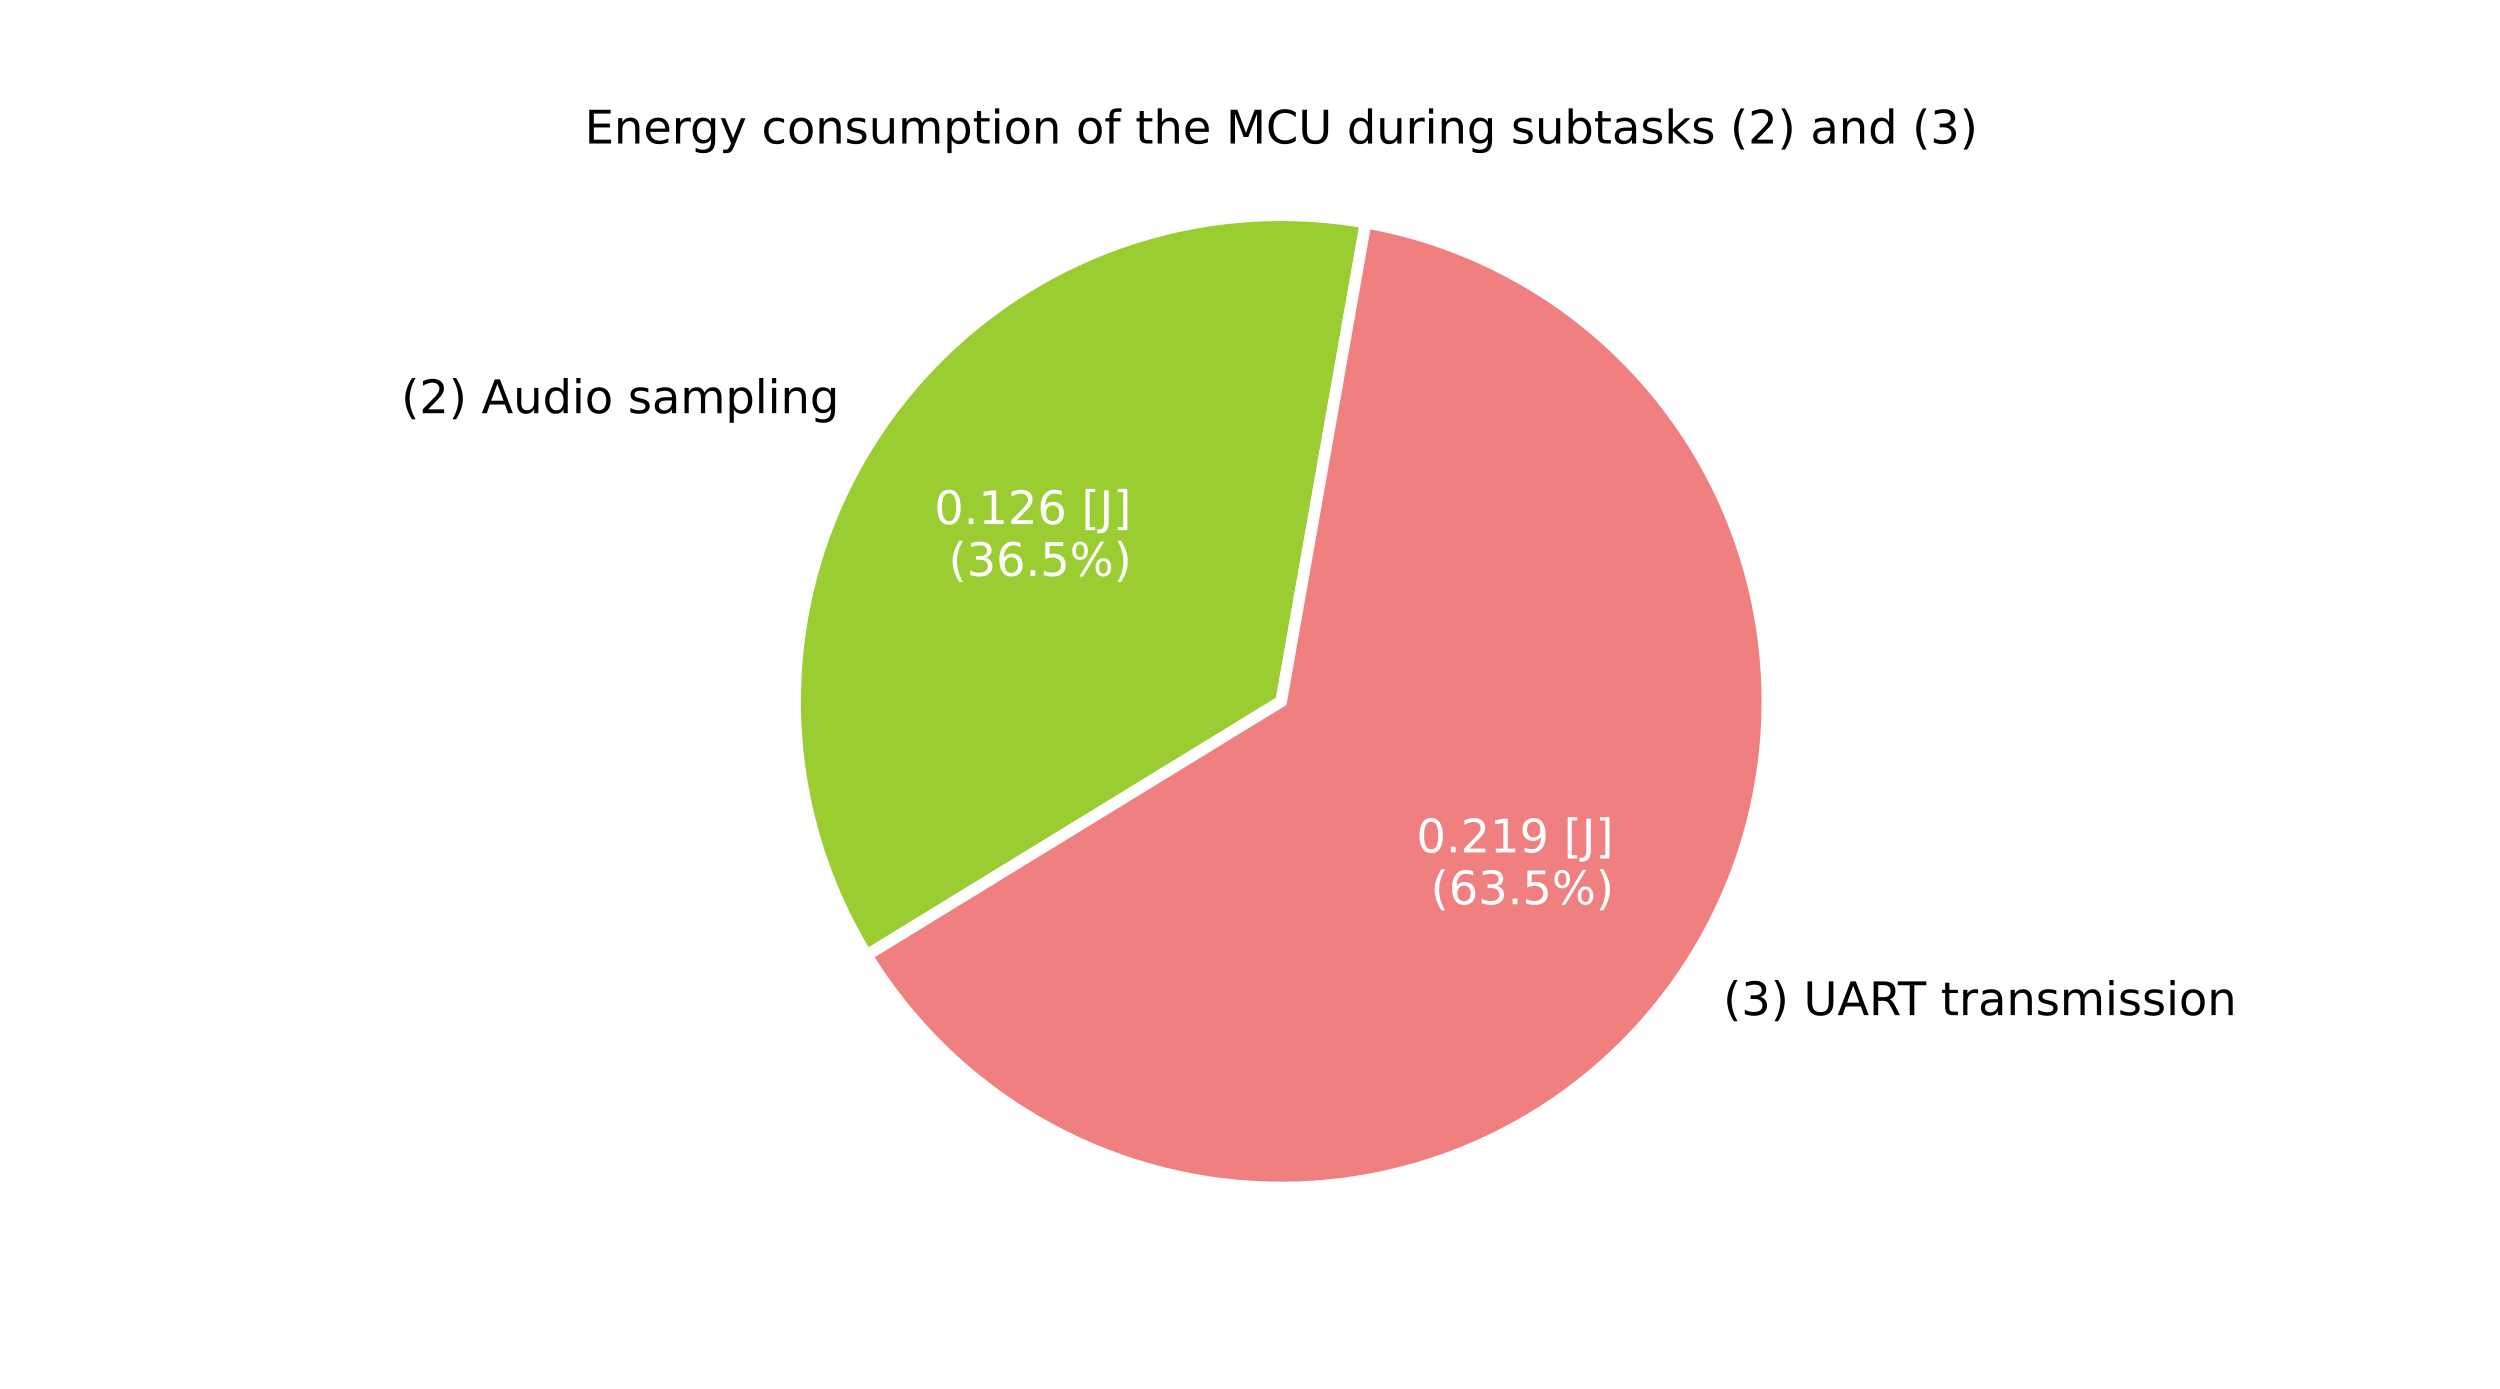
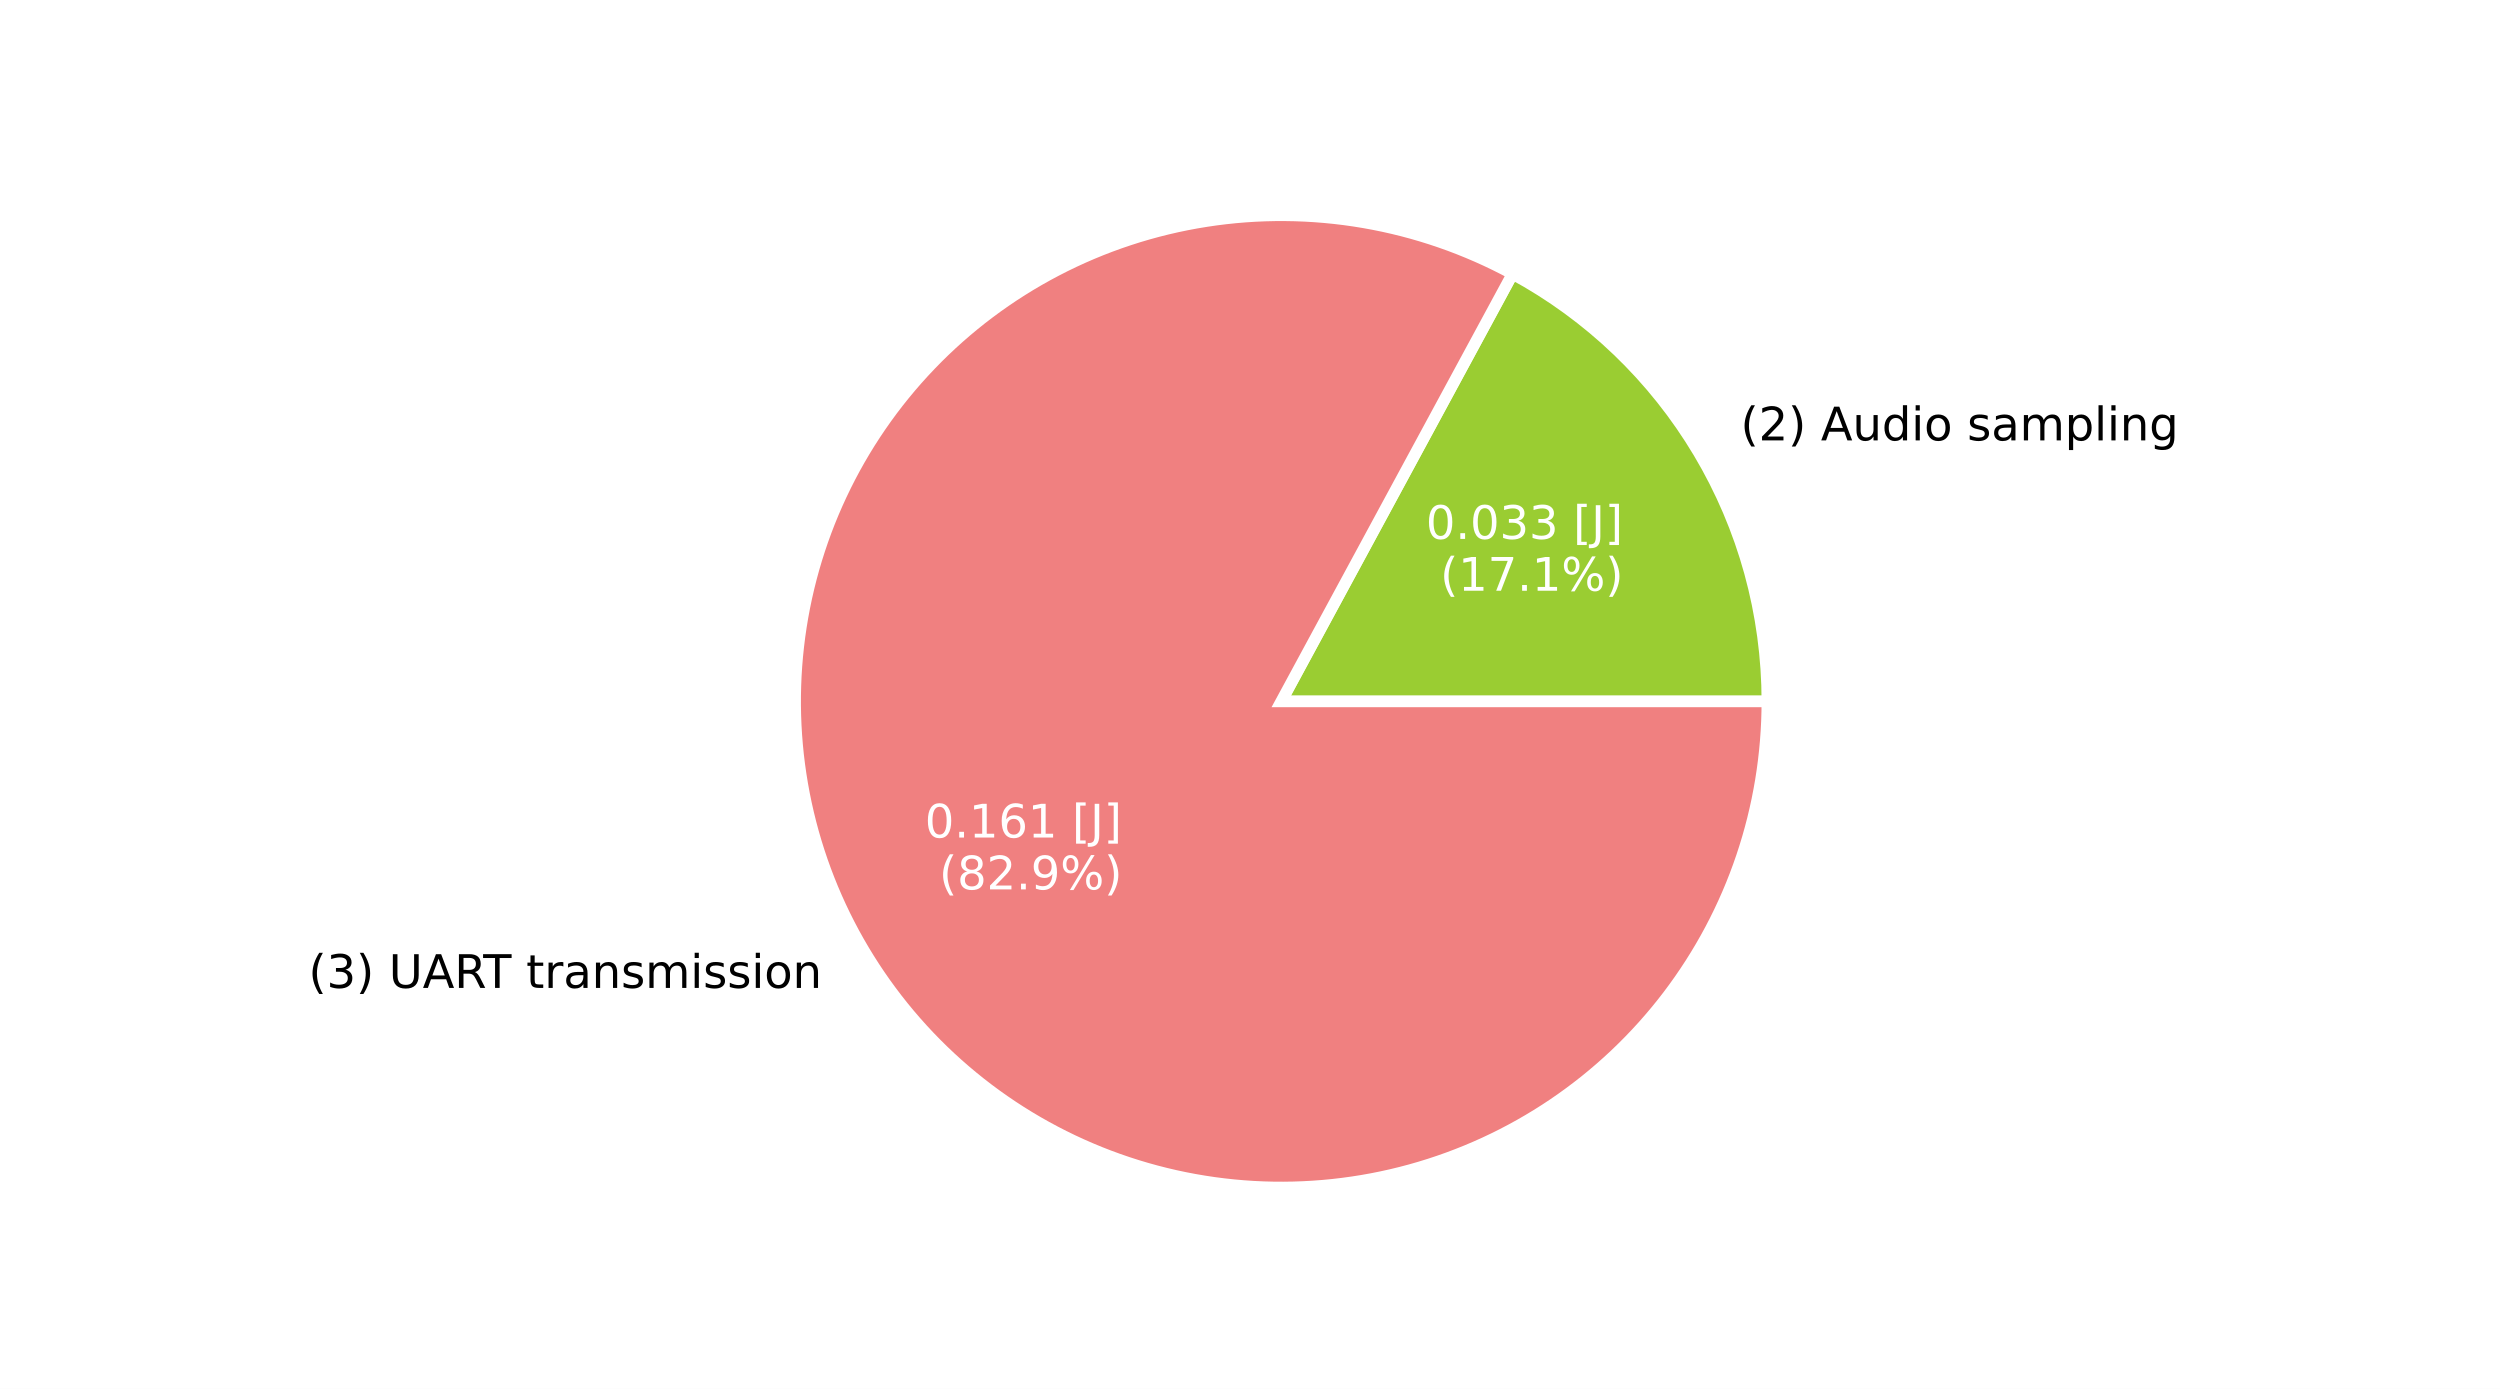
<svg xmlns="http://www.w3.org/2000/svg" xmlns:xlink="http://www.w3.org/1999/xlink" width="648pt" height="360pt" viewBox="0 0 648 360" version="1.1">
  <defs>
    <style type="text/css">*{stroke-linejoin: round; stroke-linecap: butt}</style>
  </defs>
  <g id="figure_1">
    <g id="patch_1">
      <path d="M 0 360  L 648 360  L 648 0  L 0 0  z " style="fill: #ffffff" />
    </g>
    <g id="axes_1">
      <g id="patch_2">
-         <path d="M 353.98 57.714  C 330.088 53.501 305.48 56.277 283.126 65.707  C 260.773 75.136 241.612 90.824 227.956 110.877  C 214.3 130.929 206.722 154.505 206.137 178.759  C 205.551 203.012 211.983 226.926 224.655 247.614  L 332.1 181.8  z " style="fill: #9acd32; stroke: #ffffff; stroke-width: 3; stroke-linejoin: miter" />
+         <path d="M 458.1 181.8  C 458.1 159.092 451.961 136.8 440.335 117.293  C 428.709 97.786 412.024 81.781 392.05 70.976  L 332.1 181.8  z " style="fill: #9acd32; stroke: #ffffff; stroke-width: 3; stroke-linejoin: miter" />
      </g>
      <g id="patch_3">
-         <path d="M 224.655 247.614  C 235.648 265.561 250.965 280.471 269.201 290.977  C 287.437 301.484 308.019 307.255 329.059 307.763  C 350.099 308.271 370.935 303.5 389.657 293.886  C 408.379 284.272 424.397 270.119 436.244 252.723  C 448.09 235.328 455.392 215.238 457.479 194.296  C 459.566 173.353 456.373 152.218 448.193 132.826  C 440.013 113.435 427.103 96.398 410.647 83.279  C 394.19 70.159 374.706 61.369 353.98 57.714  L 332.1 181.8  z " style="fill: #f08080; stroke: #ffffff; stroke-width: 3; stroke-linejoin: miter" />
+         <path d="M 392.05 70.976  C 379.999 64.457 366.964 59.947 353.461 57.624  C 339.957 55.301 326.165 55.196 312.628 57.314  C 299.091 59.431 285.989 63.743 273.84 70.078  C 261.691 76.414 250.656 84.689 241.171 94.577  C 231.686 104.465 223.877 115.834 218.052 128.236  C 212.227 140.638 208.464 153.908 206.912 167.521  C 205.359 181.135 206.037 194.911 208.919 208.306  C 211.802 221.701 216.85 234.537 223.865 246.307  C 230.879 258.077 239.767 268.624 250.178 277.533  C 260.588 286.441 272.382 293.592 285.095 298.704  C 297.808 303.815 311.269 306.819 324.949 307.597  C 338.629 308.375 352.344 306.916 365.554 303.278  C 378.764 299.64 391.293 293.871 402.646 286.2  C 413.999 278.528 424.024 269.056 432.328 258.157  C 440.631 247.258 447.101 235.077 451.483 222.094  C 455.865 209.112 458.1 195.502 458.1 181.8  L 332.1 181.8  z " style="fill: #f08080; stroke: #ffffff; stroke-width: 3; stroke-linejoin: miter" />
      </g>
      <g id="matplotlib.axis_1" />
      <g id="matplotlib.axis_2" />
      <g id="text_1">
-         <g transform="translate(104.005 107.0954) scale(0.12 -0.12)">
+         <g transform="translate(451.1588 114.1537) scale(0.12 -0.12)">
          <defs>
            <path id="DejaVuSans-28" d="M 1984 4856  Q 1566 4138 1362 3434  Q 1159 2731 1159 2009  Q 1159 1288 1364 580  Q 1569 -128 1984 -844  L 1484 -844  Q 1016 -109 783 600  Q 550 1309 550 2009  Q 550 2706 781 3412  Q 1013 4119 1484 4856  L 1984 4856  z " transform="scale(0.015625)" />
            <path id="DejaVuSans-32" d="M 1228 531  L 3431 531  L 3431 0  L 469 0  L 469 531  Q 828 903 1448 1529  Q 2069 2156 2228 2338  Q 2531 2678 2651 2914  Q 2772 3150 2772 3378  Q 2772 3750 2511 3984  Q 2250 4219 1831 4219  Q 1534 4219 1204 4116  Q 875 4013 500 3803  L 500 4441  Q 881 4594 1212 4672  Q 1544 4750 1819 4750  Q 2544 4750 2975 4387  Q 3406 4025 3406 3419  Q 3406 3131 3298 2873  Q 3191 2616 2906 2266  Q 2828 2175 2409 1742  Q 1991 1309 1228 531  z " transform="scale(0.015625)" />
            <path id="DejaVuSans-29" d="M 513 4856  L 1013 4856  Q 1481 4119 1714 3412  Q 1947 2706 1947 2009  Q 1947 1309 1714 600  Q 1481 -109 1013 -844  L 513 -844  Q 928 -128 1133 580  Q 1338 1288 1338 2009  Q 1338 2731 1133 3434  Q 928 4138 513 4856  z " transform="scale(0.015625)" />
            <path id="DejaVuSans-20" transform="scale(0.015625)" />
            <path id="DejaVuSans-41" d="M 2188 4044  L 1331 1722  L 3047 1722  L 2188 4044  z M 1831 4666  L 2547 4666  L 4325 0  L 3669 0  L 3244 1197  L 1141 1197  L 716 0  L 50 0  L 1831 4666  z " transform="scale(0.015625)" />
            <path id="DejaVuSans-75" d="M 544 1381  L 544 3500  L 1119 3500  L 1119 1403  Q 1119 906 1312 657  Q 1506 409 1894 409  Q 2359 409 2629 706  Q 2900 1003 2900 1516  L 2900 3500  L 3475 3500  L 3475 0  L 2900 0  L 2900 538  Q 2691 219 2414 64  Q 2138 -91 1772 -91  Q 1169 -91 856 284  Q 544 659 544 1381  z M 1991 3584  L 1991 3584  z " transform="scale(0.015625)" />
            <path id="DejaVuSans-64" d="M 2906 2969  L 2906 4863  L 3481 4863  L 3481 0  L 2906 0  L 2906 525  Q 2725 213 2448 61  Q 2172 -91 1784 -91  Q 1150 -91 751 415  Q 353 922 353 1747  Q 353 2572 751 3078  Q 1150 3584 1784 3584  Q 2172 3584 2448 3432  Q 2725 3281 2906 2969  z M 947 1747  Q 947 1113 1208 752  Q 1469 391 1925 391  Q 2381 391 2643 752  Q 2906 1113 2906 1747  Q 2906 2381 2643 2742  Q 2381 3103 1925 3103  Q 1469 3103 1208 2742  Q 947 2381 947 1747  z " transform="scale(0.015625)" />
            <path id="DejaVuSans-69" d="M 603 3500  L 1178 3500  L 1178 0  L 603 0  L 603 3500  z M 603 4863  L 1178 4863  L 1178 4134  L 603 4134  L 603 4863  z " transform="scale(0.015625)" />
            <path id="DejaVuSans-6f" d="M 1959 3097  Q 1497 3097 1228 2736  Q 959 2375 959 1747  Q 959 1119 1226 758  Q 1494 397 1959 397  Q 2419 397 2687 759  Q 2956 1122 2956 1747  Q 2956 2369 2687 2733  Q 2419 3097 1959 3097  z M 1959 3584  Q 2709 3584 3137 3096  Q 3566 2609 3566 1747  Q 3566 888 3137 398  Q 2709 -91 1959 -91  Q 1206 -91 779 398  Q 353 888 353 1747  Q 353 2609 779 3096  Q 1206 3584 1959 3584  z " transform="scale(0.015625)" />
            <path id="DejaVuSans-73" d="M 2834 3397  L 2834 2853  Q 2591 2978 2328 3040  Q 2066 3103 1784 3103  Q 1356 3103 1142 2972  Q 928 2841 928 2578  Q 928 2378 1081 2264  Q 1234 2150 1697 2047  L 1894 2003  Q 2506 1872 2764 1633  Q 3022 1394 3022 966  Q 3022 478 2636 193  Q 2250 -91 1575 -91  Q 1294 -91 989 -36  Q 684 19 347 128  L 347 722  Q 666 556 975 473  Q 1284 391 1588 391  Q 1994 391 2212 530  Q 2431 669 2431 922  Q 2431 1156 2273 1281  Q 2116 1406 1581 1522  L 1381 1569  Q 847 1681 609 1914  Q 372 2147 372 2553  Q 372 3047 722 3315  Q 1072 3584 1716 3584  Q 2034 3584 2315 3537  Q 2597 3491 2834 3397  z " transform="scale(0.015625)" />
            <path id="DejaVuSans-61" d="M 2194 1759  Q 1497 1759 1228 1600  Q 959 1441 959 1056  Q 959 750 1161 570  Q 1363 391 1709 391  Q 2188 391 2477 730  Q 2766 1069 2766 1631  L 2766 1759  L 2194 1759  z M 3341 1997  L 3341 0  L 2766 0  L 2766 531  Q 2569 213 2275 61  Q 1981 -91 1556 -91  Q 1019 -91 701 211  Q 384 513 384 1019  Q 384 1609 779 1909  Q 1175 2209 1959 2209  L 2766 2209  L 2766 2266  Q 2766 2663 2505 2880  Q 2244 3097 1772 3097  Q 1472 3097 1187 3025  Q 903 2953 641 2809  L 641 3341  Q 956 3463 1253 3523  Q 1550 3584 1831 3584  Q 2591 3584 2966 3190  Q 3341 2797 3341 1997  z " transform="scale(0.015625)" />
            <path id="DejaVuSans-6d" d="M 3328 2828  Q 3544 3216 3844 3400  Q 4144 3584 4550 3584  Q 5097 3584 5394 3201  Q 5691 2819 5691 2113  L 5691 0  L 5113 0  L 5113 2094  Q 5113 2597 4934 2840  Q 4756 3084 4391 3084  Q 3944 3084 3684 2787  Q 3425 2491 3425 1978  L 3425 0  L 2847 0  L 2847 2094  Q 2847 2600 2669 2842  Q 2491 3084 2119 3084  Q 1678 3084 1418 2786  Q 1159 2488 1159 1978  L 1159 0  L 581 0  L 581 3500  L 1159 3500  L 1159 2956  Q 1356 3278 1631 3431  Q 1906 3584 2284 3584  Q 2666 3584 2933 3390  Q 3200 3197 3328 2828  z " transform="scale(0.015625)" />
            <path id="DejaVuSans-70" d="M 1159 525  L 1159 -1331  L 581 -1331  L 581 3500  L 1159 3500  L 1159 2969  Q 1341 3281 1617 3432  Q 1894 3584 2278 3584  Q 2916 3584 3314 3078  Q 3713 2572 3713 1747  Q 3713 922 3314 415  Q 2916 -91 2278 -91  Q 1894 -91 1617 61  Q 1341 213 1159 525  z M 3116 1747  Q 3116 2381 2855 2742  Q 2594 3103 2138 3103  Q 1681 3103 1420 2742  Q 1159 2381 1159 1747  Q 1159 1113 1420 752  Q 1681 391 2138 391  Q 2594 391 2855 752  Q 3116 1113 3116 1747  z " transform="scale(0.015625)" />
            <path id="DejaVuSans-6c" d="M 603 4863  L 1178 4863  L 1178 0  L 603 0  L 603 4863  z " transform="scale(0.015625)" />
            <path id="DejaVuSans-6e" d="M 3513 2113  L 3513 0  L 2938 0  L 2938 2094  Q 2938 2591 2744 2837  Q 2550 3084 2163 3084  Q 1697 3084 1428 2787  Q 1159 2491 1159 1978  L 1159 0  L 581 0  L 581 3500  L 1159 3500  L 1159 2956  Q 1366 3272 1645 3428  Q 1925 3584 2291 3584  Q 2894 3584 3203 3211  Q 3513 2838 3513 2113  z " transform="scale(0.015625)" />
            <path id="DejaVuSans-67" d="M 2906 1791  Q 2906 2416 2648 2759  Q 2391 3103 1925 3103  Q 1463 3103 1205 2759  Q 947 2416 947 1791  Q 947 1169 1205 825  Q 1463 481 1925 481  Q 2391 481 2648 825  Q 2906 1169 2906 1791  z M 3481 434  Q 3481 -459 3084 -895  Q 2688 -1331 1869 -1331  Q 1566 -1331 1297 -1286  Q 1028 -1241 775 -1147  L 775 -588  Q 1028 -725 1275 -790  Q 1522 -856 1778 -856  Q 2344 -856 2625 -561  Q 2906 -266 2906 331  L 2906 616  Q 2728 306 2450 153  Q 2172 0 1784 0  Q 1141 0 747 490  Q 353 981 353 1791  Q 353 2603 747 3093  Q 1141 3584 1784 3584  Q 2172 3584 2450 3431  Q 2728 3278 2906 2969  L 2906 3500  L 3481 3500  L 3481 434  z " transform="scale(0.015625)" />
          </defs>
          <use xlink:href="#DejaVuSans-28" />
          <use xlink:href="#DejaVuSans-32" x="39.014" />
          <use xlink:href="#DejaVuSans-29" x="102.637" />
          <use xlink:href="#DejaVuSans-20" x="141.65" />
          <use xlink:href="#DejaVuSans-41" x="173.438" />
          <use xlink:href="#DejaVuSans-75" x="241.846" />
          <use xlink:href="#DejaVuSans-64" x="305.225" />
          <use xlink:href="#DejaVuSans-69" x="368.701" />
          <use xlink:href="#DejaVuSans-6f" x="396.484" />
          <use xlink:href="#DejaVuSans-20" x="457.666" />
          <use xlink:href="#DejaVuSans-73" x="489.453" />
          <use xlink:href="#DejaVuSans-61" x="541.553" />
          <use xlink:href="#DejaVuSans-6d" x="602.832" />
          <use xlink:href="#DejaVuSans-70" x="700.244" />
          <use xlink:href="#DejaVuSans-6c" x="763.721" />
          <use xlink:href="#DejaVuSans-69" x="791.504" />
          <use xlink:href="#DejaVuSans-6e" x="819.287" />
          <use xlink:href="#DejaVuSans-67" x="882.666" />
        </g>
      </g>
      <g id="text_2">
-         <g style="fill: #ffffff" transform="translate(242.1713 135.8384) scale(0.12 -0.12)">
+         <g style="fill: #ffffff" transform="translate(369.5987 139.6885) scale(0.12 -0.12)">
          <defs>
            <path id="DejaVuSans-30" d="M 2034 4250  Q 1547 4250 1301 3770  Q 1056 3291 1056 2328  Q 1056 1369 1301 889  Q 1547 409 2034 409  Q 2525 409 2770 889  Q 3016 1369 3016 2328  Q 3016 3291 2770 3770  Q 2525 4250 2034 4250  z M 2034 4750  Q 2819 4750 3233 4129  Q 3647 3509 3647 2328  Q 3647 1150 3233 529  Q 2819 -91 2034 -91  Q 1250 -91 836 529  Q 422 1150 422 2328  Q 422 3509 836 4129  Q 1250 4750 2034 4750  z " transform="scale(0.015625)" />
            <path id="DejaVuSans-2e" d="M 684 794  L 1344 794  L 1344 0  L 684 0  L 684 794  z " transform="scale(0.015625)" />
-             <path id="DejaVuSans-31" d="M 794 531  L 1825 531  L 1825 4091  L 703 3866  L 703 4441  L 1819 4666  L 2450 4666  L 2450 531  L 3481 531  L 3481 0  L 794 0  L 794 531  z " transform="scale(0.015625)" />
-             <path id="DejaVuSans-36" d="M 2113 2584  Q 1688 2584 1439 2293  Q 1191 2003 1191 1497  Q 1191 994 1439 701  Q 1688 409 2113 409  Q 2538 409 2786 701  Q 3034 994 3034 1497  Q 3034 2003 2786 2293  Q 2538 2584 2113 2584  z M 3366 4563  L 3366 3988  Q 3128 4100 2886 4159  Q 2644 4219 2406 4219  Q 1781 4219 1451 3797  Q 1122 3375 1075 2522  Q 1259 2794 1537 2939  Q 1816 3084 2150 3084  Q 2853 3084 3261 2657  Q 3669 2231 3669 1497  Q 3669 778 3244 343  Q 2819 -91 2113 -91  Q 1303 -91 875 529  Q 447 1150 447 2328  Q 447 3434 972 4092  Q 1497 4750 2381 4750  Q 2619 4750 2861 4703  Q 3103 4656 3366 4563  z " transform="scale(0.015625)" />
+             <path id="DejaVuSans-33" d="M 2597 2516  Q 3050 2419 3304 2112  Q 3559 1806 3559 1356  Q 3559 666 3084 287  Q 2609 -91 1734 -91  Q 1441 -91 1130 -33  Q 819 25 488 141  L 488 750  Q 750 597 1062 519  Q 1375 441 1716 441  Q 2309 441 2620 675  Q 2931 909 2931 1356  Q 2931 1769 2642 2001  Q 2353 2234 1838 2234  L 1294 2234  L 1294 2753  L 1863 2753  Q 2328 2753 2575 2939  Q 2822 3125 2822 3475  Q 2822 3834 2567 4026  Q 2313 4219 1838 4219  Q 1578 4219 1281 4162  Q 984 4106 628 3988  L 628 4550  Q 988 4650 1302 4700  Q 1616 4750 1894 4750  Q 2613 4750 3031 4423  Q 3450 4097 3450 3541  Q 3450 3153 3228 2886  Q 3006 2619 2597 2516  z " transform="scale(0.015625)" />
            <path id="DejaVuSans-5b" d="M 550 4863  L 1875 4863  L 1875 4416  L 1125 4416  L 1125 -397  L 1875 -397  L 1875 -844  L 550 -844  L 550 4863  z " transform="scale(0.015625)" />
            <path id="DejaVuSans-4a" d="M 628 4666  L 1259 4666  L 1259 325  Q 1259 -519 939 -900  Q 619 -1281 -91 -1281  L -331 -1281  L -331 -750  L -134 -750  Q 284 -750 456 -515  Q 628 -281 628 325  L 628 4666  z " transform="scale(0.015625)" />
            <path id="DejaVuSans-5d" d="M 1947 4863  L 1947 -844  L 622 -844  L 622 -397  L 1369 -397  L 1369 4416  L 622 4416  L 622 4863  L 1947 4863  z " transform="scale(0.015625)" />
          </defs>
          <use xlink:href="#DejaVuSans-30" />
          <use xlink:href="#DejaVuSans-2e" x="63.623" />
-           <use xlink:href="#DejaVuSans-31" x="95.41" />
-           <use xlink:href="#DejaVuSans-32" x="159.033" />
-           <use xlink:href="#DejaVuSans-36" x="222.656" />
+           <use xlink:href="#DejaVuSans-30" x="95.41" />
+           <use xlink:href="#DejaVuSans-33" x="159.033" />
+           <use xlink:href="#DejaVuSans-33" x="222.656" />
          <use xlink:href="#DejaVuSans-20" x="286.279" />
          <use xlink:href="#DejaVuSans-5b" x="318.066" />
          <use xlink:href="#DejaVuSans-4a" x="357.08" />
          <use xlink:href="#DejaVuSans-5d" x="386.572" />
          <use xlink:href="#DejaVuSans-20" x="425.586" />
        </g>
-         <g style="fill: #ffffff" transform="translate(245.8716 149.2758) scale(0.12 -0.12)">
+         <g style="fill: #ffffff" transform="translate(373.299 153.1258) scale(0.12 -0.12)">
          <defs>
-             <path id="DejaVuSans-33" d="M 2597 2516  Q 3050 2419 3304 2112  Q 3559 1806 3559 1356  Q 3559 666 3084 287  Q 2609 -91 1734 -91  Q 1441 -91 1130 -33  Q 819 25 488 141  L 488 750  Q 750 597 1062 519  Q 1375 441 1716 441  Q 2309 441 2620 675  Q 2931 909 2931 1356  Q 2931 1769 2642 2001  Q 2353 2234 1838 2234  L 1294 2234  L 1294 2753  L 1863 2753  Q 2328 2753 2575 2939  Q 2822 3125 2822 3475  Q 2822 3834 2567 4026  Q 2313 4219 1838 4219  Q 1578 4219 1281 4162  Q 984 4106 628 3988  L 628 4550  Q 988 4650 1302 4700  Q 1616 4750 1894 4750  Q 2613 4750 3031 4423  Q 3450 4097 3450 3541  Q 3450 3153 3228 2886  Q 3006 2619 2597 2516  z " transform="scale(0.015625)" />
-             <path id="DejaVuSans-35" d="M 691 4666  L 3169 4666  L 3169 4134  L 1269 4134  L 1269 2991  Q 1406 3038 1543 3061  Q 1681 3084 1819 3084  Q 2600 3084 3056 2656  Q 3513 2228 3513 1497  Q 3513 744 3044 326  Q 2575 -91 1722 -91  Q 1428 -91 1123 -41  Q 819 9 494 109  L 494 744  Q 775 591 1075 516  Q 1375 441 1709 441  Q 2250 441 2565 725  Q 2881 1009 2881 1497  Q 2881 1984 2565 2268  Q 2250 2553 1709 2553  Q 1456 2553 1204 2497  Q 953 2441 691 2322  L 691 4666  z " transform="scale(0.015625)" />
+             <path id="DejaVuSans-31" d="M 794 531  L 1825 531  L 1825 4091  L 703 3866  L 703 4441  L 1819 4666  L 2450 4666  L 2450 531  L 3481 531  L 3481 0  L 794 0  L 794 531  z " transform="scale(0.015625)" />
+             <path id="DejaVuSans-37" d="M 525 4666  L 3525 4666  L 3525 4397  L 1831 0  L 1172 0  L 2766 4134  L 525 4134  L 525 4666  z " transform="scale(0.015625)" />
            <path id="DejaVuSans-25" d="M 4653 2053  Q 4381 2053 4226 1822  Q 4072 1591 4072 1178  Q 4072 772 4226 539  Q 4381 306 4653 306  Q 4919 306 5073 539  Q 5228 772 5228 1178  Q 5228 1588 5073 1820  Q 4919 2053 4653 2053  z M 4653 2450  Q 5147 2450 5437 2106  Q 5728 1763 5728 1178  Q 5728 594 5436 251  Q 5144 -91 4653 -91  Q 4153 -91 3862 251  Q 3572 594 3572 1178  Q 3572 1766 3864 2108  Q 4156 2450 4653 2450  z M 1428 4353  Q 1159 4353 1004 4120  Q 850 3888 850 3481  Q 850 3069 1003 2837  Q 1156 2606 1428 2606  Q 1700 2606 1854 2837  Q 2009 3069 2009 3481  Q 2009 3884 1853 4118  Q 1697 4353 1428 4353  z M 4250 4750  L 4750 4750  L 1831 -91  L 1331 -91  L 4250 4750  z M 1428 4750  Q 1922 4750 2215 4408  Q 2509 4066 2509 3481  Q 2509 2891 2217 2550  Q 1925 2209 1428 2209  Q 931 2209 642 2551  Q 353 2894 353 3481  Q 353 4063 643 4406  Q 934 4750 1428 4750  z " transform="scale(0.015625)" />
          </defs>
          <use xlink:href="#DejaVuSans-28" />
-           <use xlink:href="#DejaVuSans-33" x="39.014" />
-           <use xlink:href="#DejaVuSans-36" x="102.637" />
+           <use xlink:href="#DejaVuSans-31" x="39.014" />
+           <use xlink:href="#DejaVuSans-37" x="102.637" />
          <use xlink:href="#DejaVuSans-2e" x="166.26" />
-           <use xlink:href="#DejaVuSans-35" x="198.047" />
+           <use xlink:href="#DejaVuSans-31" x="198.047" />
          <use xlink:href="#DejaVuSans-25" x="261.67" />
          <use xlink:href="#DejaVuSans-29" x="356.689" />
        </g>
      </g>
      <g id="text_3">
-         <g transform="translate(446.6582 263.1267) scale(0.12 -0.12)">
+         <g transform="translate(79.97247 256.0688) scale(0.12 -0.12)">
          <defs>
            <path id="DejaVuSans-55" d="M 556 4666  L 1191 4666  L 1191 1831  Q 1191 1081 1462 751  Q 1734 422 2344 422  Q 2950 422 3222 751  Q 3494 1081 3494 1831  L 3494 4666  L 4128 4666  L 4128 1753  Q 4128 841 3676 375  Q 3225 -91 2344 -91  Q 1459 -91 1007 375  Q 556 841 556 1753  L 556 4666  z " transform="scale(0.015625)" />
            <path id="DejaVuSans-52" d="M 2841 2188  Q 3044 2119 3236 1894  Q 3428 1669 3622 1275  L 4263 0  L 3584 0  L 2988 1197  Q 2756 1666 2539 1819  Q 2322 1972 1947 1972  L 1259 1972  L 1259 0  L 628 0  L 628 4666  L 2053 4666  Q 2853 4666 3247 4331  Q 3641 3997 3641 3322  Q 3641 2881 3436 2590  Q 3231 2300 2841 2188  z M 1259 4147  L 1259 2491  L 2053 2491  Q 2509 2491 2742 2702  Q 2975 2913 2975 3322  Q 2975 3731 2742 3939  Q 2509 4147 2053 4147  L 1259 4147  z " transform="scale(0.015625)" />
            <path id="DejaVuSans-54" d="M -19 4666  L 3928 4666  L 3928 4134  L 2272 4134  L 2272 0  L 1638 0  L 1638 4134  L -19 4134  L -19 4666  z " transform="scale(0.015625)" />
            <path id="DejaVuSans-74" d="M 1172 4494  L 1172 3500  L 2356 3500  L 2356 3053  L 1172 3053  L 1172 1153  Q 1172 725 1289 603  Q 1406 481 1766 481  L 2356 481  L 2356 0  L 1766 0  Q 1100 0 847 248  Q 594 497 594 1153  L 594 3053  L 172 3053  L 172 3500  L 594 3500  L 594 4494  L 1172 4494  z " transform="scale(0.015625)" />
            <path id="DejaVuSans-72" d="M 2631 2963  Q 2534 3019 2420 3045  Q 2306 3072 2169 3072  Q 1681 3072 1420 2755  Q 1159 2438 1159 1844  L 1159 0  L 581 0  L 581 3500  L 1159 3500  L 1159 2956  Q 1341 3275 1631 3429  Q 1922 3584 2338 3584  Q 2397 3584 2469 3576  Q 2541 3569 2628 3553  L 2631 2963  z " transform="scale(0.015625)" />
          </defs>
          <use xlink:href="#DejaVuSans-28" />
          <use xlink:href="#DejaVuSans-33" x="39.014" />
          <use xlink:href="#DejaVuSans-29" x="102.637" />
          <use xlink:href="#DejaVuSans-20" x="141.65" />
          <use xlink:href="#DejaVuSans-55" x="173.438" />
          <use xlink:href="#DejaVuSans-41" x="246.631" />
          <use xlink:href="#DejaVuSans-52" x="315.039" />
          <use xlink:href="#DejaVuSans-54" x="377.271" />
          <use xlink:href="#DejaVuSans-20" x="438.355" />
          <use xlink:href="#DejaVuSans-74" x="470.143" />
          <use xlink:href="#DejaVuSans-72" x="509.352" />
          <use xlink:href="#DejaVuSans-61" x="550.465" />
          <use xlink:href="#DejaVuSans-6e" x="611.744" />
          <use xlink:href="#DejaVuSans-73" x="675.123" />
          <use xlink:href="#DejaVuSans-6d" x="727.223" />
          <use xlink:href="#DejaVuSans-69" x="824.635" />
          <use xlink:href="#DejaVuSans-73" x="852.418" />
          <use xlink:href="#DejaVuSans-73" x="904.518" />
          <use xlink:href="#DejaVuSans-69" x="956.617" />
          <use xlink:href="#DejaVuSans-6f" x="984.4" />
          <use xlink:href="#DejaVuSans-6e" x="1045.582" />
        </g>
      </g>
      <g id="text_4">
-         <g style="fill: #ffffff" transform="translate(367.1438 220.9464) scale(0.12 -0.12)">
+         <g style="fill: #ffffff" transform="translate(239.7163 217.0967) scale(0.12 -0.12)">
          <defs>
-             <path id="DejaVuSans-39" d="M 703 97  L 703 672  Q 941 559 1184 500  Q 1428 441 1663 441  Q 2288 441 2617 861  Q 2947 1281 2994 2138  Q 2813 1869 2534 1725  Q 2256 1581 1919 1581  Q 1219 1581 811 2004  Q 403 2428 403 3163  Q 403 3881 828 4315  Q 1253 4750 1959 4750  Q 2769 4750 3195 4129  Q 3622 3509 3622 2328  Q 3622 1225 3098 567  Q 2575 -91 1691 -91  Q 1453 -91 1209 -44  Q 966 3 703 97  z M 1959 2075  Q 2384 2075 2632 2365  Q 2881 2656 2881 3163  Q 2881 3666 2632 3958  Q 2384 4250 1959 4250  Q 1534 4250 1286 3958  Q 1038 3666 1038 3163  Q 1038 2656 1286 2365  Q 1534 2075 1959 2075  z " transform="scale(0.015625)" />
+             <path id="DejaVuSans-36" d="M 2113 2584  Q 1688 2584 1439 2293  Q 1191 2003 1191 1497  Q 1191 994 1439 701  Q 1688 409 2113 409  Q 2538 409 2786 701  Q 3034 994 3034 1497  Q 3034 2003 2786 2293  Q 2538 2584 2113 2584  z M 3366 4563  L 3366 3988  Q 3128 4100 2886 4159  Q 2644 4219 2406 4219  Q 1781 4219 1451 3797  Q 1122 3375 1075 2522  Q 1259 2794 1537 2939  Q 1816 3084 2150 3084  Q 2853 3084 3261 2657  Q 3669 2231 3669 1497  Q 3669 778 3244 343  Q 2819 -91 2113 -91  Q 1303 -91 875 529  Q 447 1150 447 2328  Q 447 3434 972 4092  Q 1497 4750 2381 4750  Q 2619 4750 2861 4703  Q 3103 4656 3366 4563  z " transform="scale(0.015625)" />
          </defs>
          <use xlink:href="#DejaVuSans-30" />
          <use xlink:href="#DejaVuSans-2e" x="63.623" />
-           <use xlink:href="#DejaVuSans-32" x="95.41" />
-           <use xlink:href="#DejaVuSans-31" x="159.033" />
-           <use xlink:href="#DejaVuSans-39" x="222.656" />
+           <use xlink:href="#DejaVuSans-31" x="95.41" />
+           <use xlink:href="#DejaVuSans-36" x="159.033" />
+           <use xlink:href="#DejaVuSans-31" x="222.656" />
          <use xlink:href="#DejaVuSans-20" x="286.279" />
          <use xlink:href="#DejaVuSans-5b" x="318.066" />
          <use xlink:href="#DejaVuSans-4a" x="357.08" />
          <use xlink:href="#DejaVuSans-5d" x="386.572" />
          <use xlink:href="#DejaVuSans-20" x="425.586" />
        </g>
-         <g style="fill: #ffffff" transform="translate(370.8441 234.3838) scale(0.12 -0.12)">
+         <g style="fill: #ffffff" transform="translate(243.4167 230.534) scale(0.12 -0.12)">
+           <defs>
+             <path id="DejaVuSans-38" d="M 2034 2216  Q 1584 2216 1326 1975  Q 1069 1734 1069 1313  Q 1069 891 1326 650  Q 1584 409 2034 409  Q 2484 409 2743 651  Q 3003 894 3003 1313  Q 3003 1734 2745 1975  Q 2488 2216 2034 2216  z M 1403 2484  Q 997 2584 770 2862  Q 544 3141 544 3541  Q 544 4100 942 4425  Q 1341 4750 2034 4750  Q 2731 4750 3128 4425  Q 3525 4100 3525 3541  Q 3525 3141 3298 2862  Q 3072 2584 2669 2484  Q 3125 2378 3379 2068  Q 3634 1759 3634 1313  Q 3634 634 3220 271  Q 2806 -91 2034 -91  Q 1263 -91 848 271  Q 434 634 434 1313  Q 434 1759 690 2068  Q 947 2378 1403 2484  z M 1172 3481  Q 1172 3119 1398 2916  Q 1625 2713 2034 2713  Q 2441 2713 2670 2916  Q 2900 3119 2900 3481  Q 2900 3844 2670 4047  Q 2441 4250 2034 4250  Q 1625 4250 1398 4047  Q 1172 3844 1172 3481  z " transform="scale(0.015625)" />
+             <path id="DejaVuSans-39" d="M 703 97  L 703 672  Q 941 559 1184 500  Q 1428 441 1663 441  Q 2288 441 2617 861  Q 2947 1281 2994 2138  Q 2813 1869 2534 1725  Q 2256 1581 1919 1581  Q 1219 1581 811 2004  Q 403 2428 403 3163  Q 403 3881 828 4315  Q 1253 4750 1959 4750  Q 2769 4750 3195 4129  Q 3622 3509 3622 2328  Q 3622 1225 3098 567  Q 2575 -91 1691 -91  Q 1453 -91 1209 -44  Q 966 3 703 97  z M 1959 2075  Q 2384 2075 2632 2365  Q 2881 2656 2881 3163  Q 2881 3666 2632 3958  Q 2384 4250 1959 4250  Q 1534 4250 1286 3958  Q 1038 3666 1038 3163  Q 1038 2656 1286 2365  Q 1534 2075 1959 2075  z " transform="scale(0.015625)" />
+           </defs>
          <use xlink:href="#DejaVuSans-28" />
-           <use xlink:href="#DejaVuSans-36" x="39.014" />
-           <use xlink:href="#DejaVuSans-33" x="102.637" />
+           <use xlink:href="#DejaVuSans-38" x="39.014" />
+           <use xlink:href="#DejaVuSans-32" x="102.637" />
          <use xlink:href="#DejaVuSans-2e" x="166.26" />
-           <use xlink:href="#DejaVuSans-35" x="198.047" />
+           <use xlink:href="#DejaVuSans-39" x="198.047" />
          <use xlink:href="#DejaVuSans-25" x="261.67" />
          <use xlink:href="#DejaVuSans-29" x="356.689" />
-         </g>
-       </g>
-       <g id="text_5">
-         <g transform="translate(151.56 37.2) scale(0.12 -0.12)">
-           <defs>
-             <path id="DejaVuSans-45" d="M 628 4666  L 3578 4666  L 3578 4134  L 1259 4134  L 1259 2753  L 3481 2753  L 3481 2222  L 1259 2222  L 1259 531  L 3634 531  L 3634 0  L 628 0  L 628 4666  z " transform="scale(0.015625)" />
-             <path id="DejaVuSans-65" d="M 3597 1894  L 3597 1613  L 953 1613  Q 991 1019 1311 708  Q 1631 397 2203 397  Q 2534 397 2845 478  Q 3156 559 3463 722  L 3463 178  Q 3153 47 2828 -22  Q 2503 -91 2169 -91  Q 1331 -91 842 396  Q 353 884 353 1716  Q 353 2575 817 3079  Q 1281 3584 2069 3584  Q 2775 3584 3186 3129  Q 3597 2675 3597 1894  z M 3022 2063  Q 3016 2534 2758 2815  Q 2500 3097 2075 3097  Q 1594 3097 1305 2825  Q 1016 2553 972 2059  L 3022 2063  z " transform="scale(0.015625)" />
-             <path id="DejaVuSans-79" d="M 2059 -325  Q 1816 -950 1584 -1140  Q 1353 -1331 966 -1331  L 506 -1331  L 506 -850  L 844 -850  Q 1081 -850 1212 -737  Q 1344 -625 1503 -206  L 1606 56  L 191 3500  L 800 3500  L 1894 763  L 2988 3500  L 3597 3500  L 2059 -325  z " transform="scale(0.015625)" />
-             <path id="DejaVuSans-63" d="M 3122 3366  L 3122 2828  Q 2878 2963 2633 3030  Q 2388 3097 2138 3097  Q 1578 3097 1268 2742  Q 959 2388 959 1747  Q 959 1106 1268 751  Q 1578 397 2138 397  Q 2388 397 2633 464  Q 2878 531 3122 666  L 3122 134  Q 2881 22 2623 -34  Q 2366 -91 2075 -91  Q 1284 -91 818 406  Q 353 903 353 1747  Q 353 2603 823 3093  Q 1294 3584 2113 3584  Q 2378 3584 2631 3529  Q 2884 3475 3122 3366  z " transform="scale(0.015625)" />
-             <path id="DejaVuSans-66" d="M 2375 4863  L 2375 4384  L 1825 4384  Q 1516 4384 1395 4259  Q 1275 4134 1275 3809  L 1275 3500  L 2222 3500  L 2222 3053  L 1275 3053  L 1275 0  L 697 0  L 697 3053  L 147 3053  L 147 3500  L 697 3500  L 697 3744  Q 697 4328 969 4595  Q 1241 4863 1831 4863  L 2375 4863  z " transform="scale(0.015625)" />
-             <path id="DejaVuSans-68" d="M 3513 2113  L 3513 0  L 2938 0  L 2938 2094  Q 2938 2591 2744 2837  Q 2550 3084 2163 3084  Q 1697 3084 1428 2787  Q 1159 2491 1159 1978  L 1159 0  L 581 0  L 581 4863  L 1159 4863  L 1159 2956  Q 1366 3272 1645 3428  Q 1925 3584 2291 3584  Q 2894 3584 3203 3211  Q 3513 2838 3513 2113  z " transform="scale(0.015625)" />
-             <path id="DejaVuSans-4d" d="M 628 4666  L 1569 4666  L 2759 1491  L 3956 4666  L 4897 4666  L 4897 0  L 4281 0  L 4281 4097  L 3078 897  L 2444 897  L 1241 4097  L 1241 0  L 628 0  L 628 4666  z " transform="scale(0.015625)" />
-             <path id="DejaVuSans-43" d="M 4122 4306  L 4122 3641  Q 3803 3938 3442 4084  Q 3081 4231 2675 4231  Q 1875 4231 1450 3742  Q 1025 3253 1025 2328  Q 1025 1406 1450 917  Q 1875 428 2675 428  Q 3081 428 3442 575  Q 3803 722 4122 1019  L 4122 359  Q 3791 134 3420 21  Q 3050 -91 2638 -91  Q 1578 -91 968 557  Q 359 1206 359 2328  Q 359 3453 968 4101  Q 1578 4750 2638 4750  Q 3056 4750 3426 4639  Q 3797 4528 4122 4306  z " transform="scale(0.015625)" />
-             <path id="DejaVuSans-62" d="M 3116 1747  Q 3116 2381 2855 2742  Q 2594 3103 2138 3103  Q 1681 3103 1420 2742  Q 1159 2381 1159 1747  Q 1159 1113 1420 752  Q 1681 391 2138 391  Q 2594 391 2855 752  Q 3116 1113 3116 1747  z M 1159 2969  Q 1341 3281 1617 3432  Q 1894 3584 2278 3584  Q 2916 3584 3314 3078  Q 3713 2572 3713 1747  Q 3713 922 3314 415  Q 2916 -91 2278 -91  Q 1894 -91 1617 61  Q 1341 213 1159 525  L 1159 0  L 581 0  L 581 4863  L 1159 4863  L 1159 2969  z " transform="scale(0.015625)" />
-             <path id="DejaVuSans-6b" d="M 581 4863  L 1159 4863  L 1159 1991  L 2875 3500  L 3609 3500  L 1753 1863  L 3688 0  L 2938 0  L 1159 1709  L 1159 0  L 581 0  L 581 4863  z " transform="scale(0.015625)" />
-           </defs>
-           <use xlink:href="#DejaVuSans-45" />
-           <use xlink:href="#DejaVuSans-6e" x="63.184" />
-           <use xlink:href="#DejaVuSans-65" x="126.562" />
-           <use xlink:href="#DejaVuSans-72" x="188.086" />
-           <use xlink:href="#DejaVuSans-67" x="227.449" />
-           <use xlink:href="#DejaVuSans-79" x="290.926" />
-           <use xlink:href="#DejaVuSans-20" x="350.105" />
-           <use xlink:href="#DejaVuSans-63" x="381.893" />
-           <use xlink:href="#DejaVuSans-6f" x="436.873" />
-           <use xlink:href="#DejaVuSans-6e" x="498.055" />
-           <use xlink:href="#DejaVuSans-73" x="561.434" />
-           <use xlink:href="#DejaVuSans-75" x="613.533" />
-           <use xlink:href="#DejaVuSans-6d" x="676.912" />
-           <use xlink:href="#DejaVuSans-70" x="774.324" />
-           <use xlink:href="#DejaVuSans-74" x="837.801" />
-           <use xlink:href="#DejaVuSans-69" x="877.01" />
-           <use xlink:href="#DejaVuSans-6f" x="904.793" />
-           <use xlink:href="#DejaVuSans-6e" x="965.975" />
-           <use xlink:href="#DejaVuSans-20" x="1029.354" />
-           <use xlink:href="#DejaVuSans-6f" x="1061.141" />
-           <use xlink:href="#DejaVuSans-66" x="1122.322" />
-           <use xlink:href="#DejaVuSans-20" x="1157.527" />
-           <use xlink:href="#DejaVuSans-74" x="1189.314" />
-           <use xlink:href="#DejaVuSans-68" x="1228.523" />
-           <use xlink:href="#DejaVuSans-65" x="1291.902" />
-           <use xlink:href="#DejaVuSans-20" x="1353.426" />
-           <use xlink:href="#DejaVuSans-4d" x="1385.213" />
-           <use xlink:href="#DejaVuSans-43" x="1471.492" />
-           <use xlink:href="#DejaVuSans-55" x="1541.316" />
-           <use xlink:href="#DejaVuSans-20" x="1614.51" />
-           <use xlink:href="#DejaVuSans-64" x="1646.297" />
-           <use xlink:href="#DejaVuSans-75" x="1709.773" />
-           <use xlink:href="#DejaVuSans-72" x="1773.152" />
-           <use xlink:href="#DejaVuSans-69" x="1814.266" />
-           <use xlink:href="#DejaVuSans-6e" x="1842.049" />
-           <use xlink:href="#DejaVuSans-67" x="1905.428" />
-           <use xlink:href="#DejaVuSans-20" x="1968.904" />
-           <use xlink:href="#DejaVuSans-73" x="2000.691" />
-           <use xlink:href="#DejaVuSans-75" x="2052.791" />
-           <use xlink:href="#DejaVuSans-62" x="2116.17" />
-           <use xlink:href="#DejaVuSans-74" x="2179.646" />
-           <use xlink:href="#DejaVuSans-61" x="2218.855" />
-           <use xlink:href="#DejaVuSans-73" x="2280.135" />
-           <use xlink:href="#DejaVuSans-6b" x="2332.234" />
-           <use xlink:href="#DejaVuSans-73" x="2390.145" />
-           <use xlink:href="#DejaVuSans-20" x="2442.244" />
-           <use xlink:href="#DejaVuSans-28" x="2474.031" />
-           <use xlink:href="#DejaVuSans-32" x="2513.045" />
-           <use xlink:href="#DejaVuSans-29" x="2576.668" />
-           <use xlink:href="#DejaVuSans-20" x="2615.682" />
-           <use xlink:href="#DejaVuSans-61" x="2647.469" />
-           <use xlink:href="#DejaVuSans-6e" x="2708.748" />
-           <use xlink:href="#DejaVuSans-64" x="2772.127" />
-           <use xlink:href="#DejaVuSans-20" x="2835.604" />
-           <use xlink:href="#DejaVuSans-28" x="2867.391" />
-           <use xlink:href="#DejaVuSans-33" x="2906.404" />
-           <use xlink:href="#DejaVuSans-29" x="2970.027" />
        </g>
      </g>
    </g>
  </g>
</svg>
